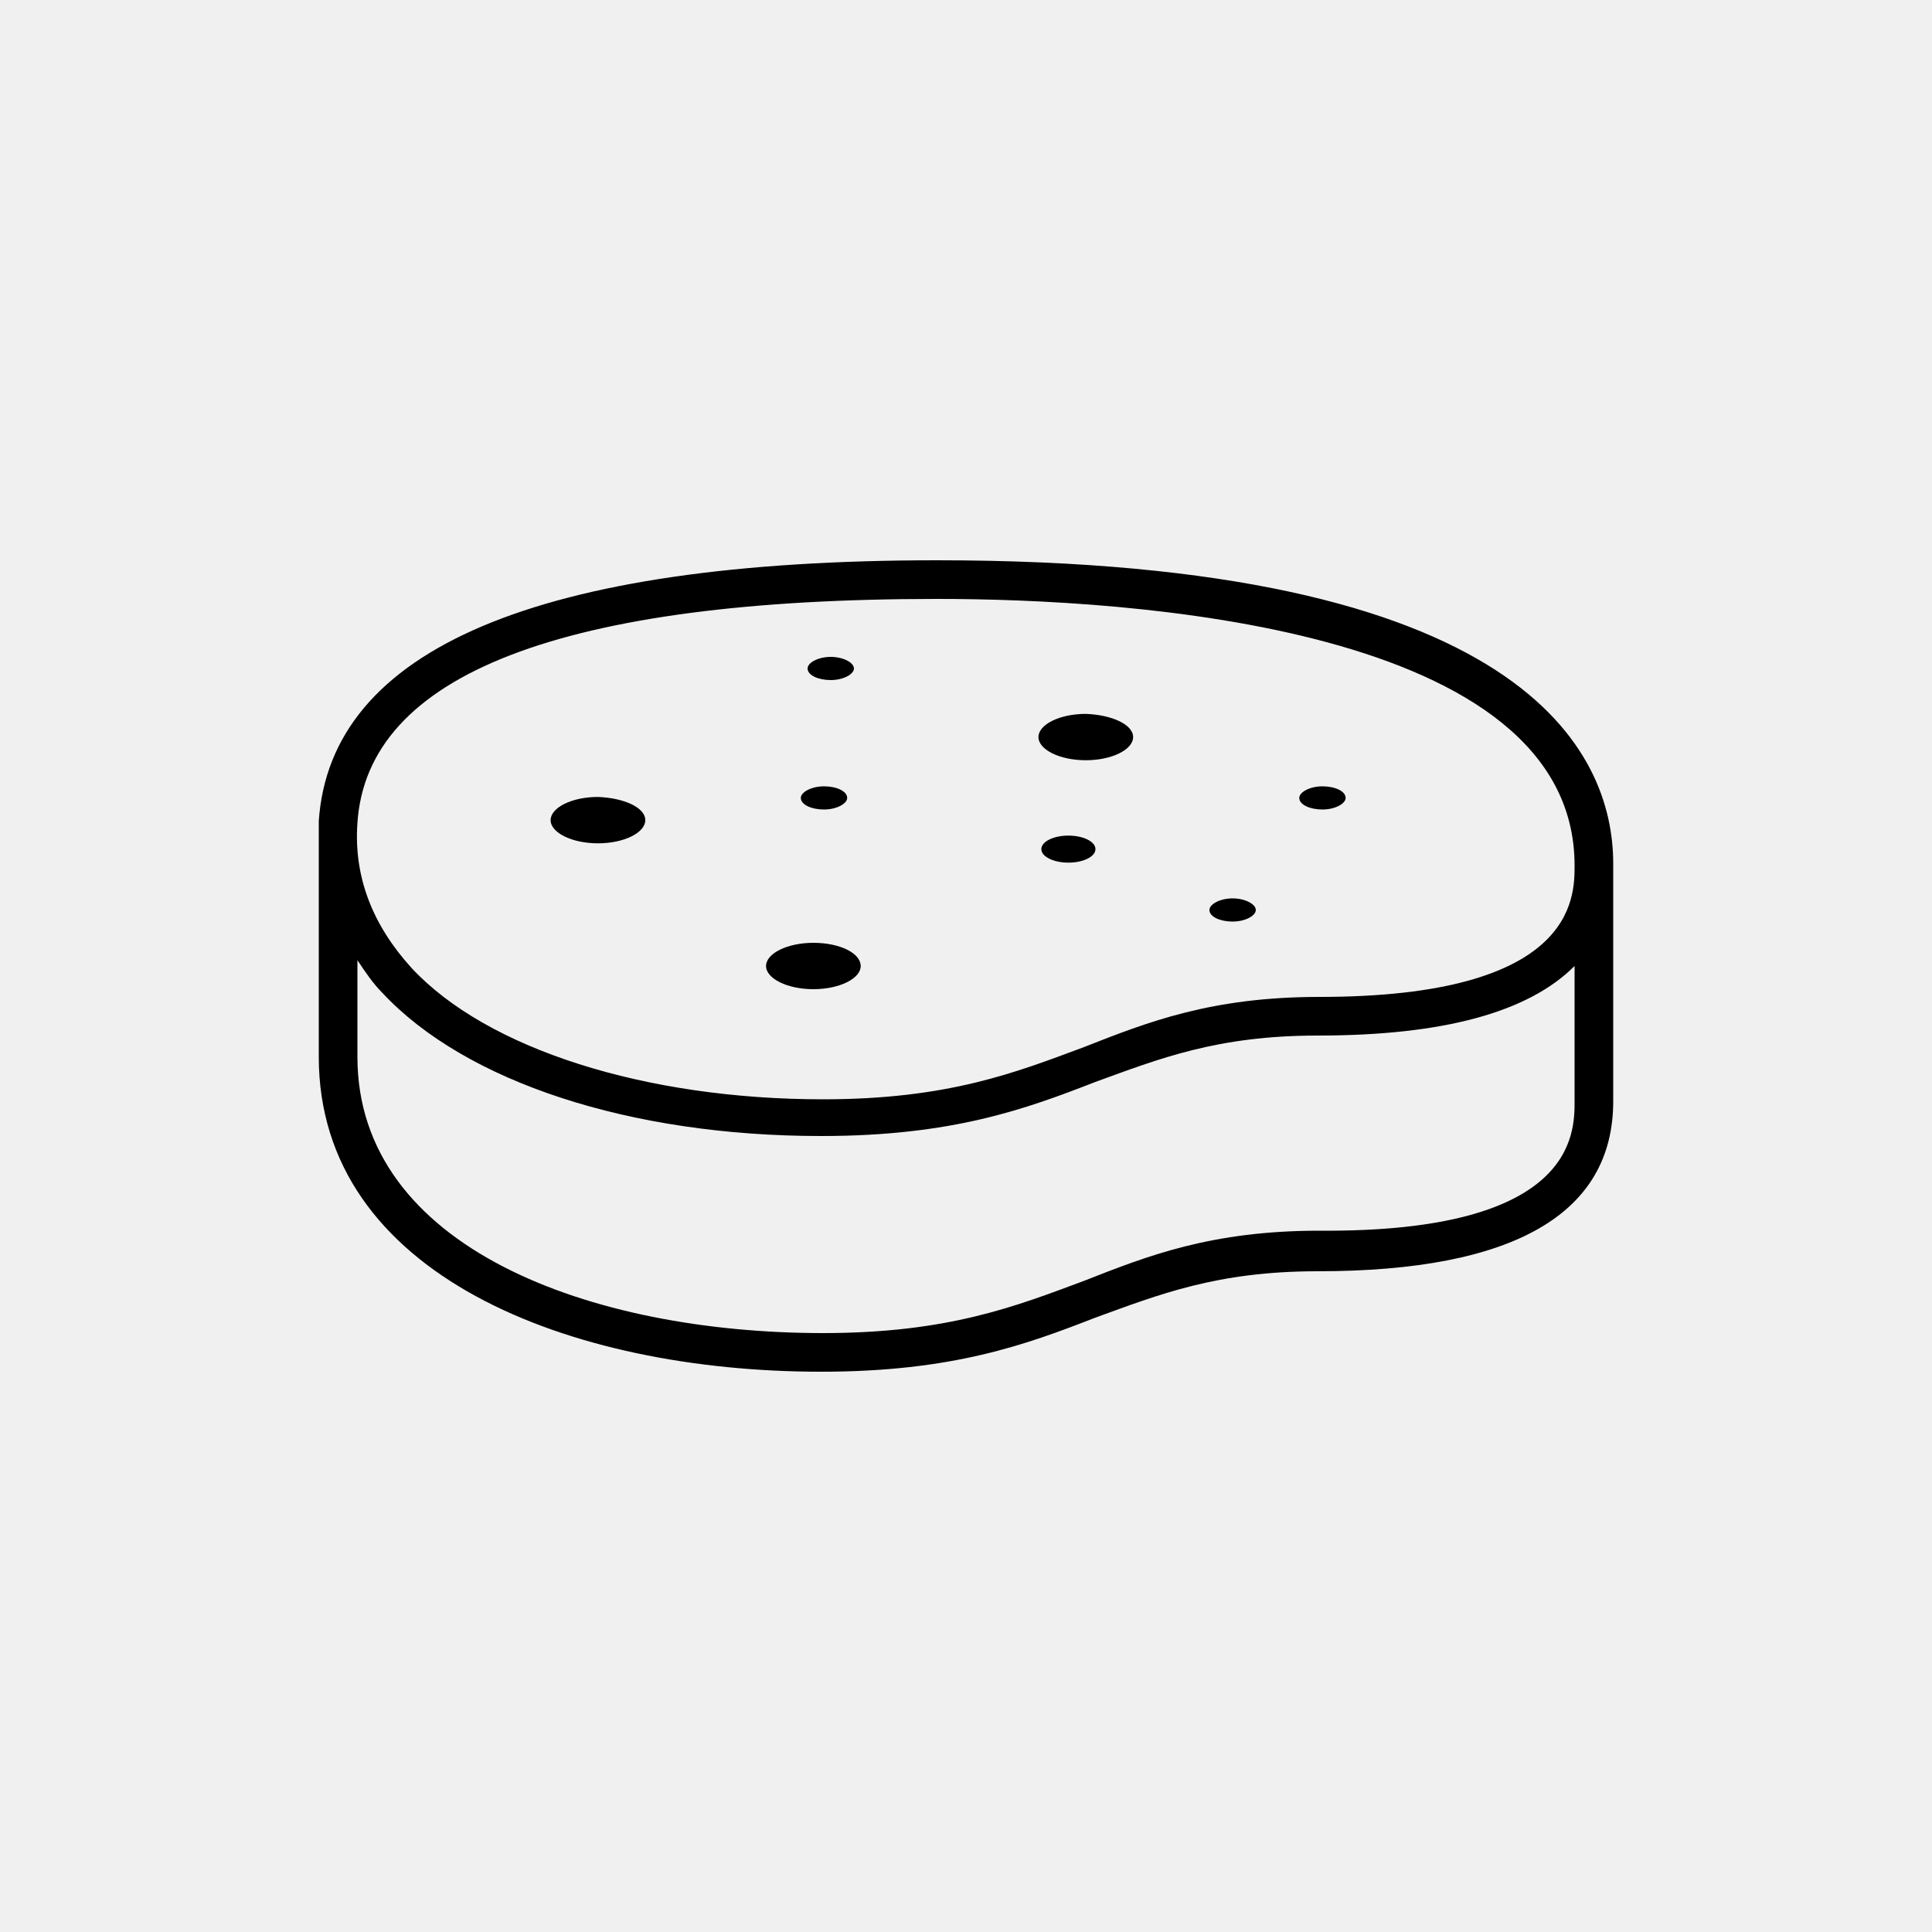
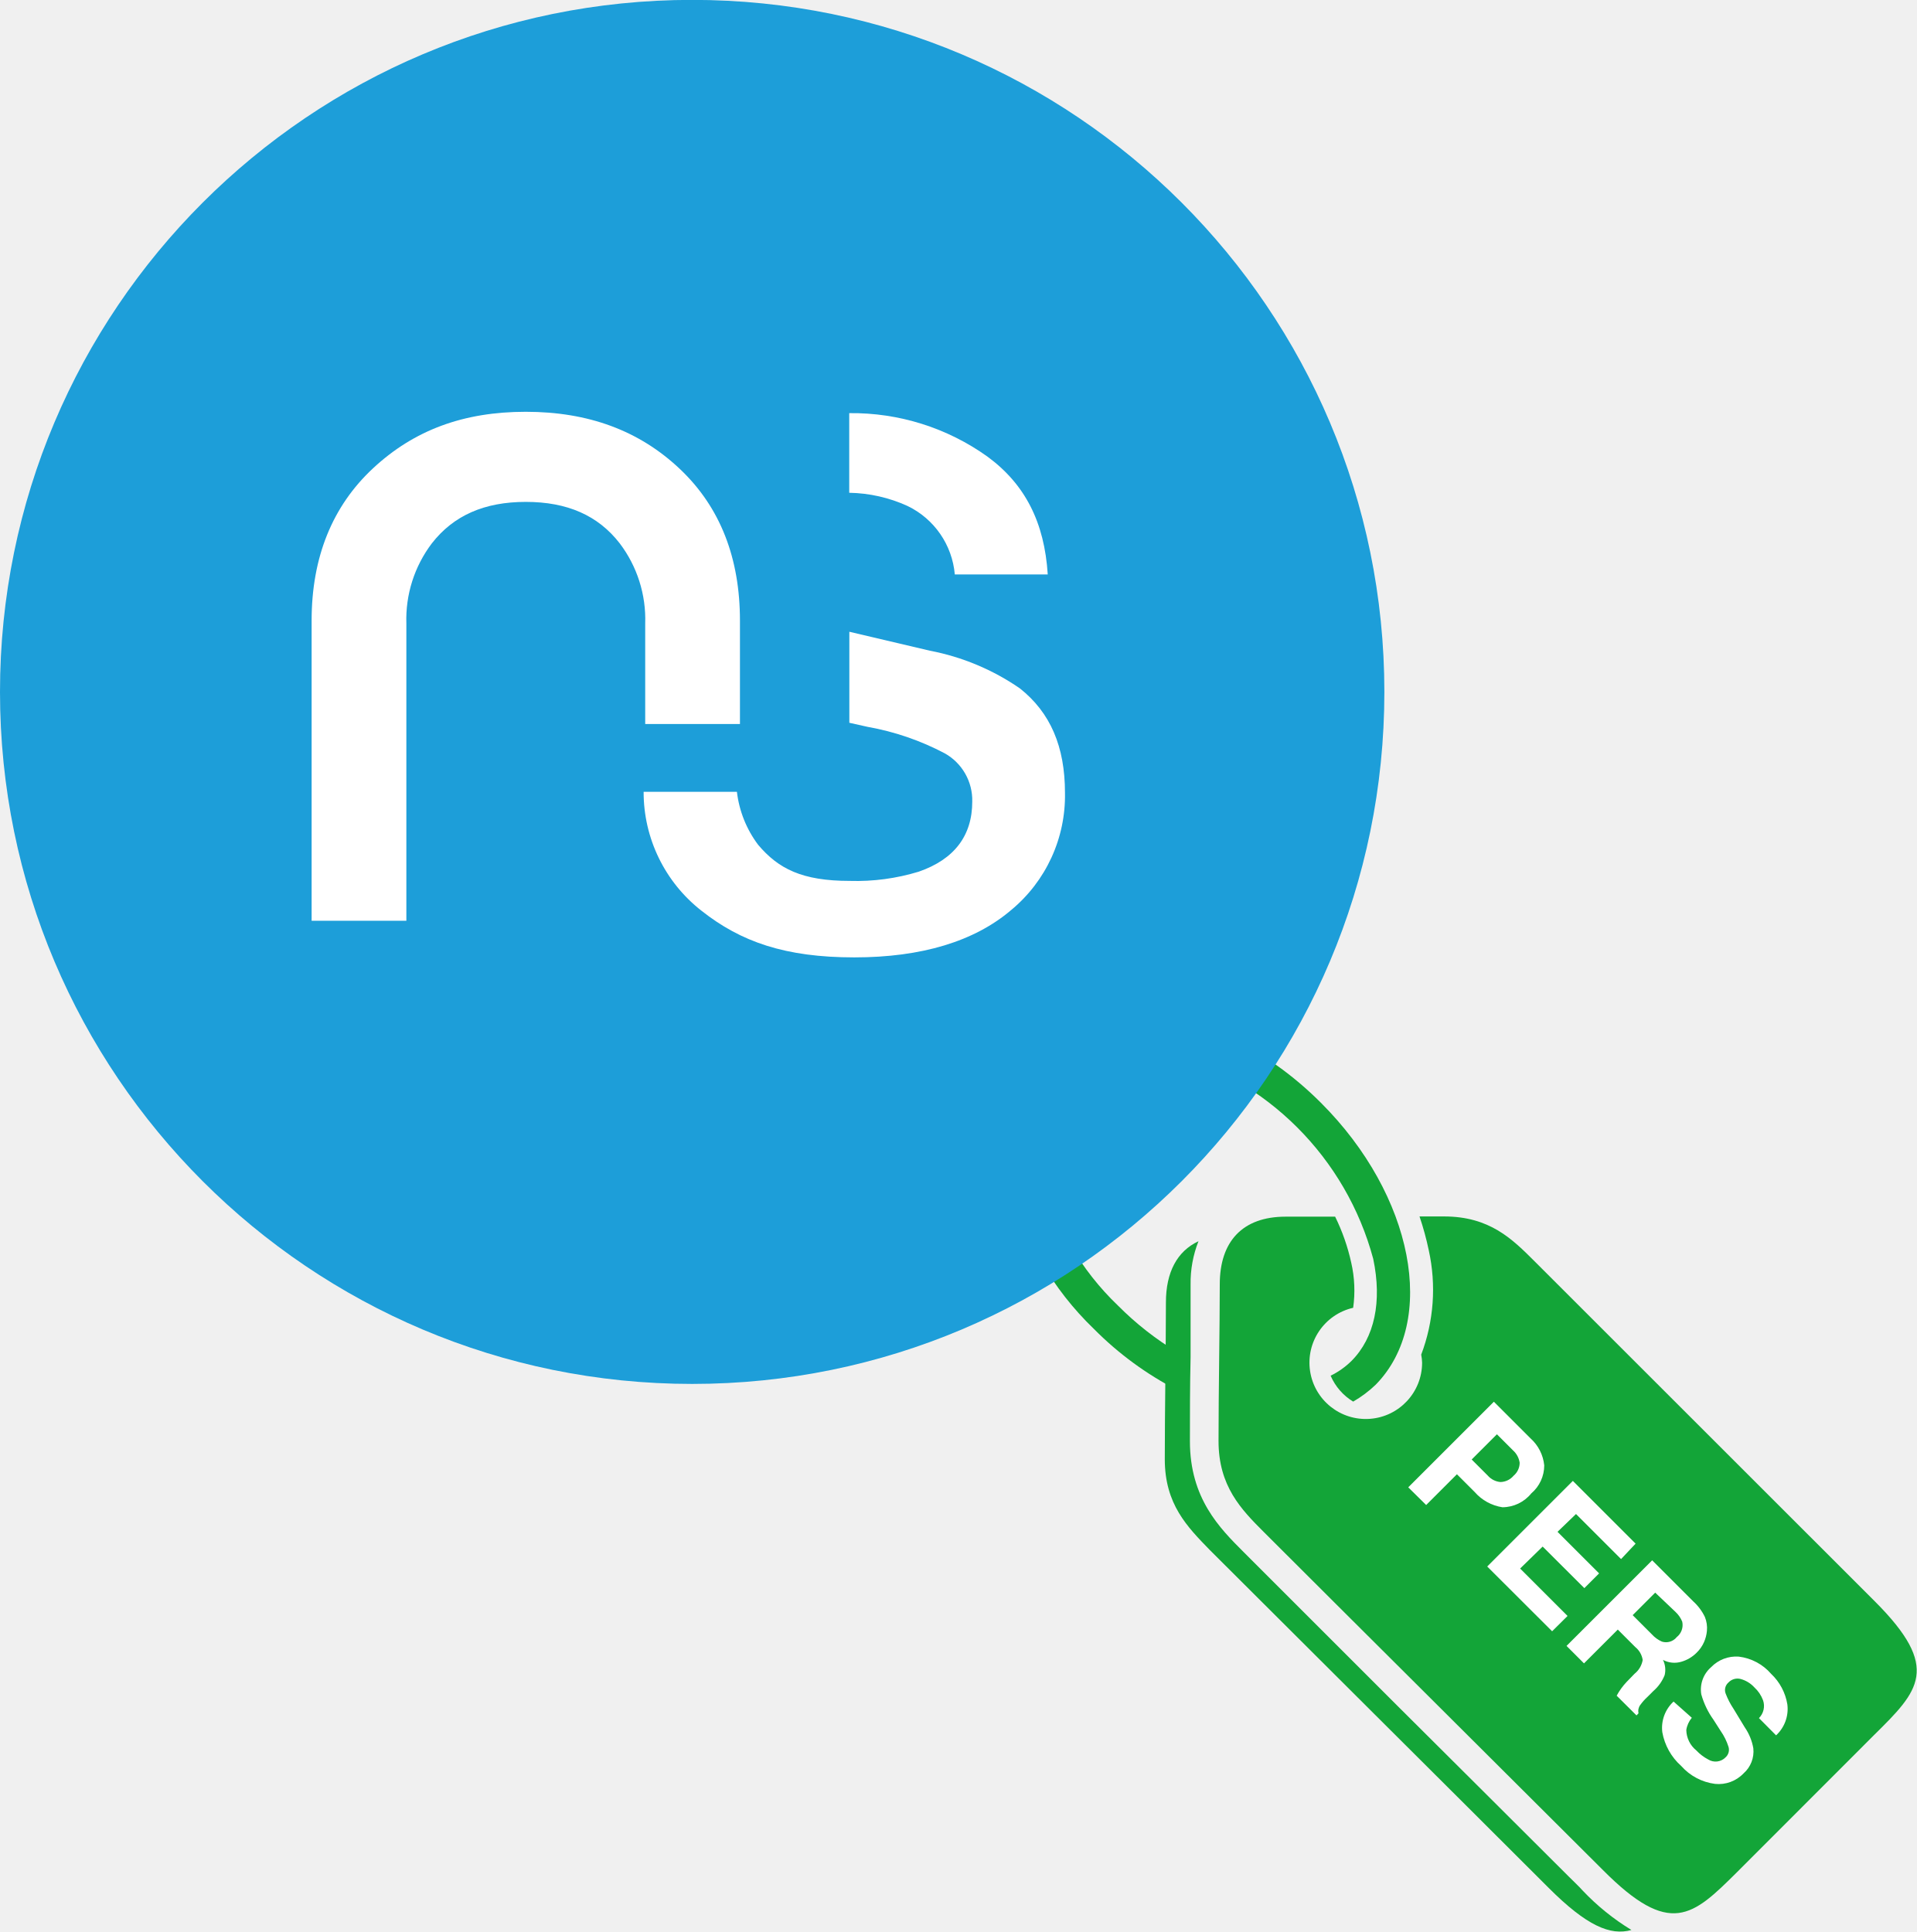
- <svg xmlns="http://www.w3.org/2000/svg" xmlns:xlink="http://www.w3.org/1999/xlink" version="1.1" id="Livello_1" x="0px" y="0px" viewBox="0 0 200 200" style="enable-background:new 0 0 200 200;" xml:space="preserve">
-   <style type="text/css">
- 	.st0{clip-path:url(#SVGID_2_);fill:#000;}
- </style>
-   <g>
-     <defs>
-       <rect id="SVGID_1_" x="33" y="58" width="134" height="84" />
-     </defs>
-     <clipPath id="SVGID_2_">
-       <use xlink:href="#SVGID_1_" style="overflow:visible;" />
-     </clipPath>
-     <path class="st0" d="M37,109.4v-10c0.8,1.2,1.6,2.4,2.6,3.4c8.6,9.2,25.6,14.8,45.4,14.8c13.6,0,21.2-2.8,28.4-5.6   c6.6-2.4,12.6-4.8,23-4.8c13,0,21.8-2.4,26.6-7.2v14c0,3.4,0,13.6-26.4,13.4c-11.2,0-17.8,2.6-24.4,5.2c-7,2.6-14,5.4-27,5.4   C61.2,138,37,129.2,37,109.4 M163,89.6c0,3.4,0,13.6-26.4,13.6c-11.2,0-17.8,2.6-24.4,5.2c-7,2.6-14,5.4-27,5.4   c-18.4,0-34.8-5.2-42.6-13.6c-4-4.4-6-9.4-5.6-15C38,69.8,58.2,62,97,62C116.8,62,163,64.8,163,89.6 M33,86.6v22.8   C33,132,59,142,85,142c13.6,0,21.2-2.8,28.4-5.6c6.6-2.4,12.6-4.8,23-4.8c20.4,0,30.6-6,30.6-17.6V89.4c0-11.6-9.2-31.4-70-31.4   c-41.4,0-62.8,9.2-64,27V86.6C33,86.6,33,86.8,33,86.6" />
-     <path class="st0" d="M66.8,84.9c0,1.3-2.2,2.4-4.9,2.4c-2.7,0-4.9-1.1-4.9-2.4c0-1.3,2.2-2.4,4.9-2.4   C64.6,82.6,66.8,83.6,66.8,84.9" />
-     <path class="st0" d="M89.1,100c0,1.3-2.2,2.4-4.9,2.4c-2.7,0-4.9-1.1-4.9-2.4s2.2-2.4,4.9-2.4C87,97.6,89.1,98.7,89.1,100" />
-     <path class="st0" d="M117.3,76.3c0,1.3-2.2,2.4-4.9,2.4c-2.7,0-4.9-1.1-4.9-2.4c0-1.3,2.2-2.4,4.9-2.4   C115.1,74,117.3,75,117.3,76.3" />
-     <path class="st0" d="M113.4,87.9c0,0.8-1.3,1.4-2.8,1.4s-2.8-0.6-2.8-1.4c0-0.8,1.3-1.4,2.8-1.4S113.4,87.1,113.4,87.9" />
-     <path class="st0" d="M139.3,82.6c0,0.6-1.1,1.2-2.4,1.2c-1.3,0-2.4-0.5-2.4-1.2c0-0.6,1.1-1.2,2.4-1.2   C138.2,81.4,139.3,81.9,139.3,82.6" />
-     <path class="st0" d="M88.4,69.2c0,0.6-1.1,1.2-2.4,1.2s-2.4-0.5-2.4-1.2c0-0.6,1.1-1.2,2.4-1.2S88.4,68.6,88.4,69.2" />
-     <path class="st0" d="M130,94.2c0,0.6-1.1,1.2-2.4,1.2c-1.3,0-2.4-0.5-2.4-1.2c0-0.6,1.1-1.2,2.4-1.2C128.9,93,130,93.6,130,94.2" />
-     <path class="st0" d="M87.7,82.6c0,0.6-1.1,1.2-2.4,1.2s-2.4-0.5-2.4-1.2c0-0.6,1.1-1.2,2.4-1.2S87.7,81.9,87.7,82.6" />
+ <svg xmlns="http://www.w3.org/2000/svg" viewBox="0 0 170.13 171.53">
+   <defs>
+     <style>.cls-1,.cls-2{fill:#13a538;}.cls-1{fill-rule:evenodd;}.cls-3{fill:#fff;}.cls-4{fill:#1d9ed9;}</style>
+   </defs>
+   <g id="Livello_2" data-name="Livello 2">
+     <g id="Livello_1-2" data-name="Livello 1">
+       <path class="cls-1" d="M140.48,167.85c-.39-.44-.8-.8-1.22-1.23-4.25-4.25-9.83-9.8-15.18-15.13l-13-13-.7-.7c-2.12-2.12-4.76-4.76-4.76-9.83,0-2.28,0-4.93.06-7.48,0-2.35,0-4.62,0-6.44a10.07,10.07,0,0,1,.7-3.84c-1.9.89-2.89,2.76-2.89,5.43,0,3.8-.1,9.55-.1,13.93,0,4,2,6,4,8.06,7.07,7.07,21.78,21.7,30.08,30,3.36,3.36,5.47,4.26,7.34,3.73A20.92,20.92,0,0,1,140.48,167.85Z" />
+       <path class="cls-1" d="M166.41,142.17,136.23,112c-2-2-4-4-8.06-4H126a26,26,0,0,1,.82,3,16.27,16.27,0,0,1-.67,9.27,4.41,4.41,0,0,1,.08.72,5,5,0,1,1-6.12-4.88,11,11,0,0,0-.17-4,18,18,0,0,0-1.43-4.09l-4.4,0c-3.82,0-5.84,2.2-5.84,6s-.11,9.54-.11,13.92c0,4,2,6.06,4,8.06,7.07,7.07,21.79,21.71,30.09,30,6,6.05,8,4.12,11.92.23l12.16-12.17C170.33,150.11,172.34,148.1,166.41,142.17Z" />
+       <path class="cls-1" d="M117.25,97.91c-5-5-11-7.7-16.24-7.88l-1.2,3,.67,0a14.38,14.38,0,0,1,3,.33,26.06,26.06,0,0,1,18.41,18.4c.8,3.81.12,7-1.92,9.06a7.05,7.05,0,0,1-1.86,1.32,5,5,0,0,0,2,2.3,10.44,10.44,0,0,0,2-1.5C127.63,117.31,125.47,106.12,117.25,97.91Z" />
+       <path class="cls-2" d="M104.52,120.06a27.16,27.16,0,0,1-5.28-4.14,24,24,0,0,1-6.74-11.66,11.66,11.66,0,0,1,.26-6.44L90.85,95a13.38,13.38,0,0,0-1.28,9.92A27.09,27.09,0,0,0,97.11,118a29.34,29.34,0,0,0,7.41,5.43Z" />
+       <path class="cls-3" d="M133.36,133.82a4.08,4.08,0,0,1-2.46-1.35l-1.58-1.58-2.73,2.73L125,132.05l7.6-7.6,3.26,3.26a3.71,3.71,0,0,1,1.21,2.39,3.26,3.26,0,0,1-1.15,2.49A3.32,3.32,0,0,1,133.36,133.82Zm1.53-3.95a1.83,1.83,0,0,0-.59-1.1l-1.43-1.43-2.24,2.24,1.43,1.43a1.69,1.69,0,0,0,1.12.57,1.57,1.57,0,0,0,1.17-.56A1.51,1.51,0,0,0,134.89,129.87Z" />
+       <path class="cls-3" d="M143.89,138.42l-4-4L138.25,136l3.69,3.69L140.63,141l-3.7-3.69-2,1.95,4.21,4.21-1.37,1.36-5.76-5.75,7.6-7.6,5.57,5.57Z" />
+       <path class="cls-3" d="M151.33,143.56a2.63,2.63,0,0,1,.18,1.24,3.19,3.19,0,0,1-.26,1,3,3,0,0,1-.66.94,3.13,3.13,0,0,1-1.33.79,2.14,2.14,0,0,1-1.65-.16,2,2,0,0,1,.15,1.35,3.63,3.63,0,0,1-1,1.41l-.51.51a4.59,4.59,0,0,0-.66.74.89.89,0,0,0-.15.73l-.18.19-1.76-1.75a5.77,5.77,0,0,1,.89-1.23l.7-.72a2,2,0,0,0,.72-1.22,1.82,1.82,0,0,0-.66-1.15l-1.55-1.55-3,3-1.55-1.55,7.6-7.6,3.64,3.64A4.53,4.53,0,0,1,151.33,143.56Zm-4.41-2.16-2,2,1.71,1.71a2.63,2.63,0,0,0,.89.64,1.22,1.22,0,0,0,1.31-.4,1.37,1.37,0,0,0,.49-1.37,2.43,2.43,0,0,0-.6-.87Z" />
+       <path class="cls-3" d="M150.17,152.51a2.21,2.21,0,0,0-.49,1.08,2.39,2.39,0,0,0,.89,1.82,4,4,0,0,0,1.05.8,1.24,1.24,0,0,0,1.56-.2.9.9,0,0,0,.25-.91,5.17,5.17,0,0,0-.7-1.42l-.64-1a7.2,7.2,0,0,1-1.08-2.25,2.63,2.63,0,0,1,.87-2.41,3.1,3.1,0,0,1,2.45-.94,4.52,4.52,0,0,1,2.88,1.53,4.79,4.79,0,0,1,1.44,2.71,3.2,3.2,0,0,1-1,2.75l-1.52-1.53a1.53,1.53,0,0,0,.36-1.59,2.93,2.93,0,0,0-.76-1.13,2.56,2.56,0,0,0-1.25-.76,1.1,1.1,0,0,0-1.06.32.88.88,0,0,0-.24,1,6.75,6.75,0,0,0,.69,1.33l1,1.65a4.7,4.7,0,0,1,.76,1.86,2.6,2.6,0,0,1-.87,2.23,3.06,3.06,0,0,1-2.53.93,4.83,4.83,0,0,1-3-1.59,5.24,5.24,0,0,1-1.68-3,3.18,3.18,0,0,1,1-2.72Z" />
+       <path class="cls-4" d="M0,61.44a61.44,61.44,0,1,1,61.44,61.43A61.44,61.44,0,0,1,0,61.44Z" />
+       <path class="cls-3" d="M75.38,36.68a20.68,20.68,0,0,1,12.27,3.86C91,43,92.71,46.39,93,51H84.75a7.46,7.46,0,0,0-4.2-6.08,13,13,0,0,0-5.17-1.17Z" />
+       <path class="cls-3" d="M46.67,44.56c-3.67,0-6.4,1.2-8.33,3.67a11.18,11.18,0,0,0-2.27,7.14V81.75H27.66V55.1c0-5.62,1.84-10.17,5.47-13.54s8-5,13.54-5,10.06,1.66,13.67,5.07,5.34,7.95,5.34,13.47v9.18H57.27V55.37A11.17,11.17,0,0,0,55,48.23C53.08,45.76,50.35,44.56,46.67,44.56Z" />
+       <path class="cls-3" d="M89.75,80.8C86.5,83.57,81.82,85,75.83,85c-6.15,0-10.08-1.39-13.55-4.13A13.36,13.36,0,0,1,57.13,70.3h8.28A9.73,9.73,0,0,0,67.29,75c1.8,2.13,3.9,3.21,8.14,3.21a19,19,0,0,0,6.12-.82c3.15-1.09,4.75-3.19,4.75-6.22a4.78,4.78,0,0,0-2.43-4.28A23.42,23.42,0,0,0,77,64.53l-1.61-.36h0V56.09l7.14,1.68a21,21,0,0,1,8,3.35c2.71,2.15,4,5.17,4,9.27A13.19,13.19,0,0,1,89.75,80.8Z" />
+     </g>
  </g>
</svg>
